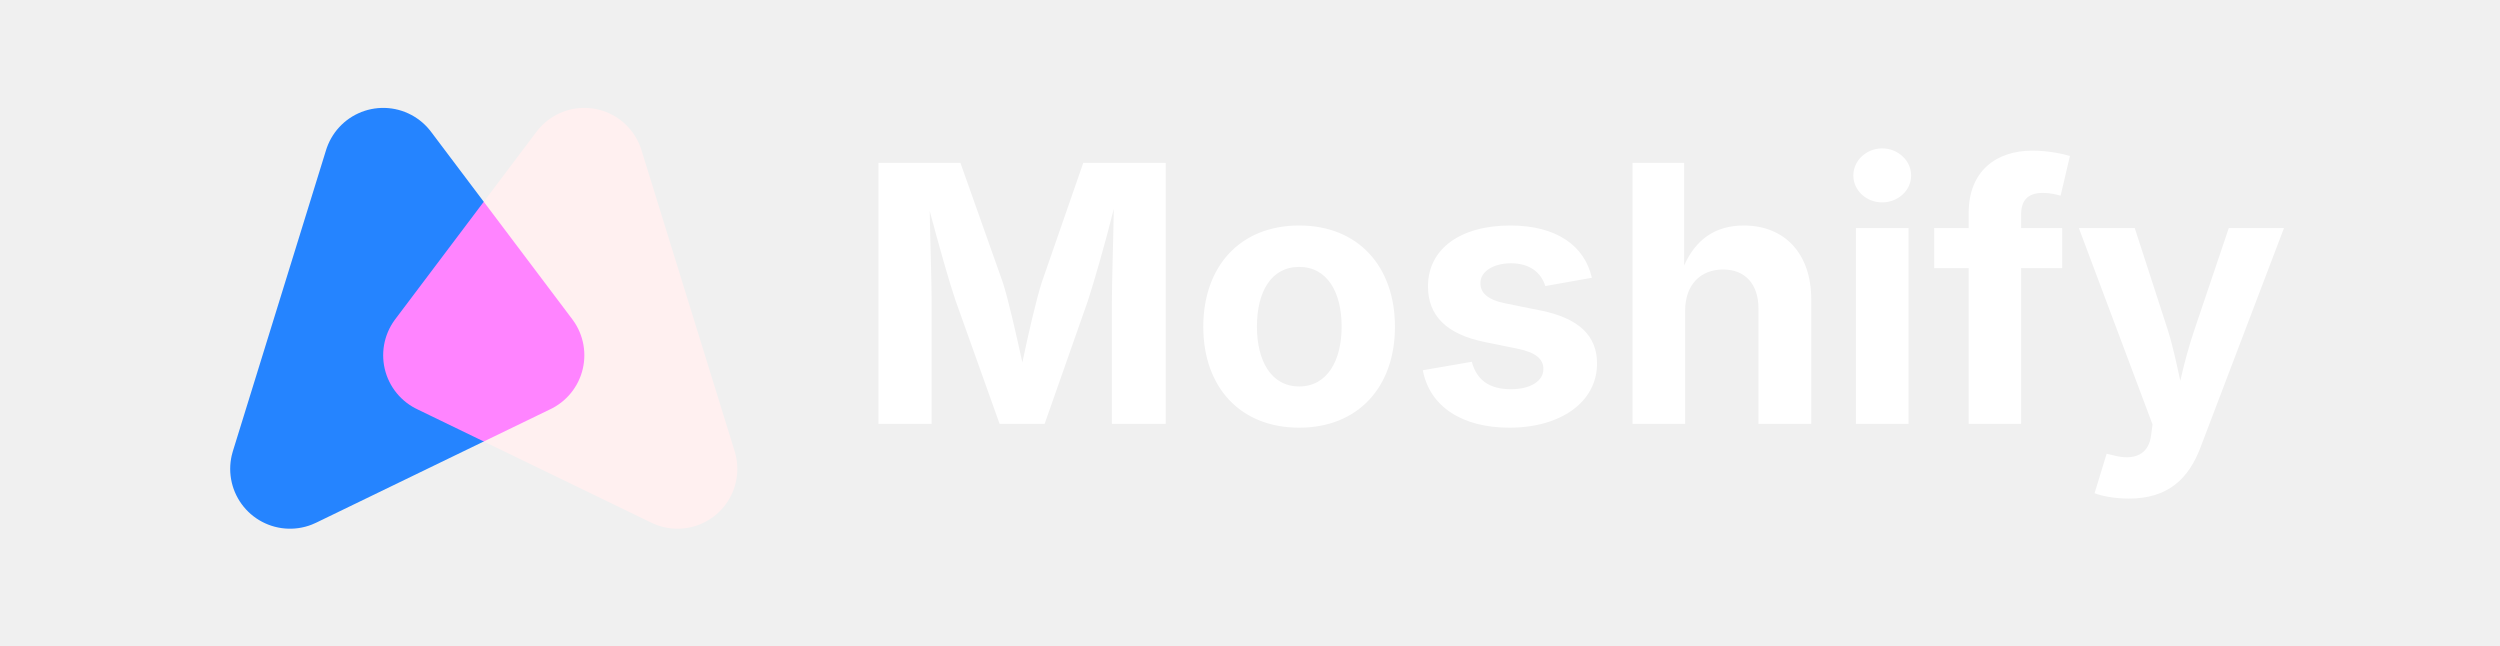
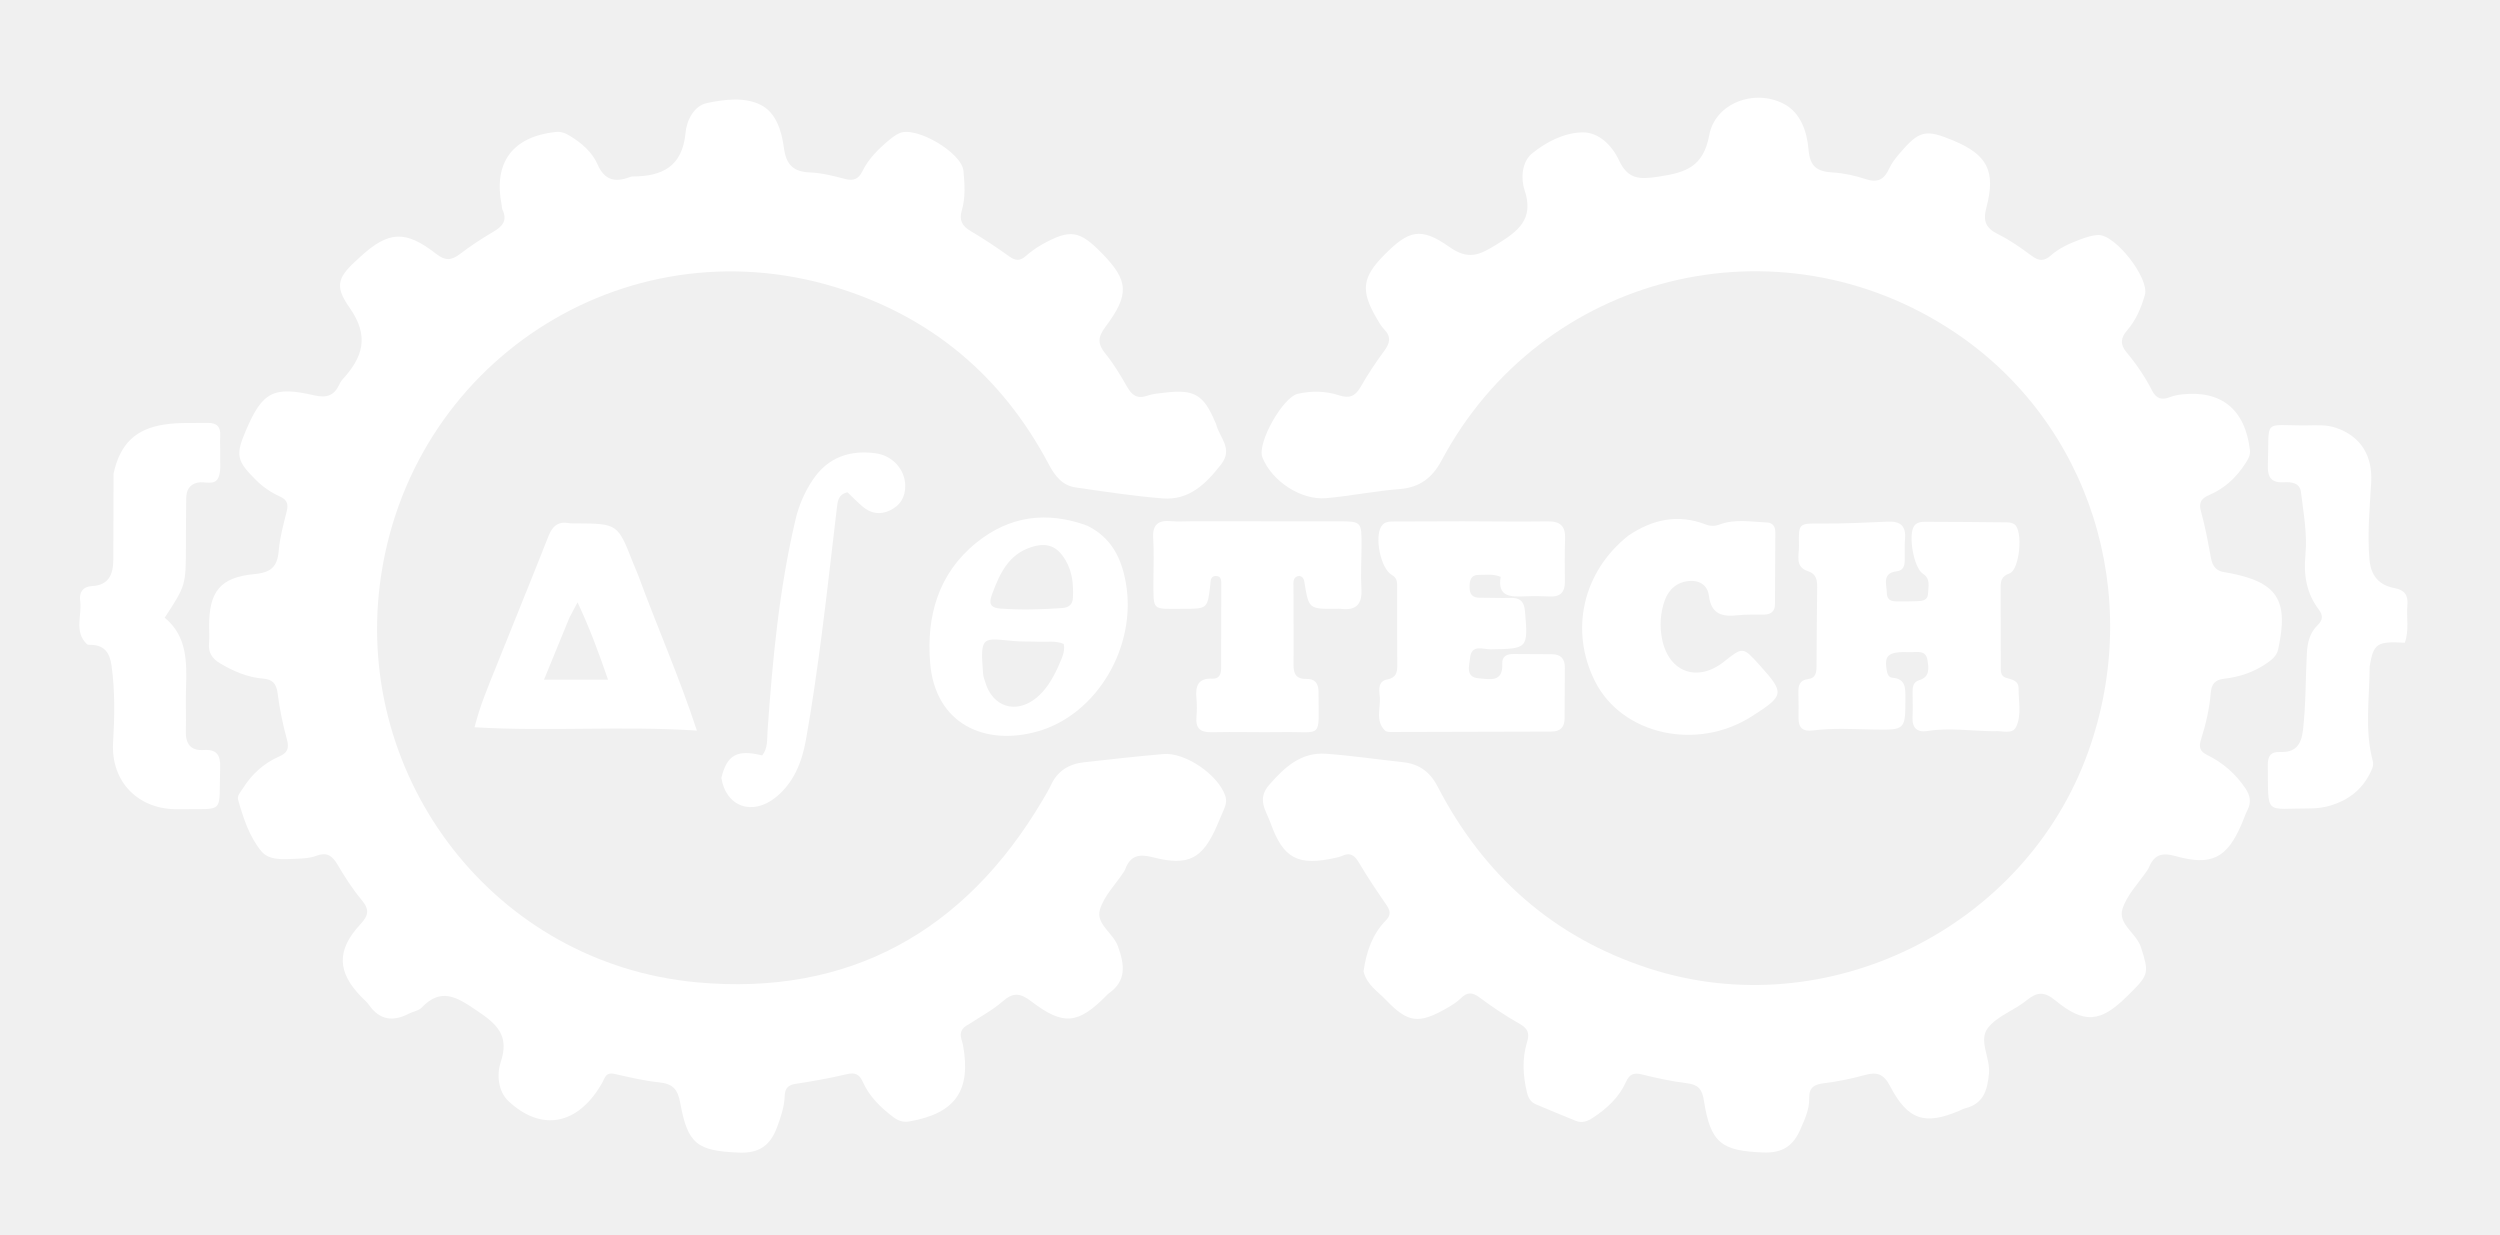
- <svg xmlns="http://www.w3.org/2000/svg" width="209" height="54" viewBox="0 0 209 54">
-   <defs>
-     <style>
-       .cls-1 {
-         fill: #2584ff;
-         stroke: #2584ff;
-       }
- 
-       .cls-1, .cls-2 {
-         stroke-linecap: round;
-         stroke-linejoin: round;
-         stroke-width: 10px;
-         fill-rule: evenodd;
-       }
- 
-       .cls-2 {
-         fill: #ff3400;
-         stroke: #ff3400;
-         mix-blend-mode: lighten;
-       }
- 
-       .cls-3 {
-         font-size: 32.498px;
-         fill: #fff;
-         font-family: Inter;
-         font-weight: 700;
-       }
-     </style>
-   </defs>
-   <path id="Polygon_1_copy_2" data-name="Polygon 1 copy 2" class="cls-1" d="M43.851,29.7L24.244,39.2,32.037,14.02Z" />
-   <path id="Polygon_1_copy_2-2" data-name="Polygon 1 copy 2" class="cls-2" d="M37.033,29.7L56.64,39.2,48.847,14.02Z" />
-   <text id="Moshify" class="cls-3" transform="translate(71.466 35.437) scale(0.923)">Moshify</text>
+ <svg xmlns="http://www.w3.org/2000/svg" version="1.1" id="Layer_1" x="0px" y="0px" width="100%" viewBox="110 310 810 400" enable-background="new 0 0 1024 1024" xml:space="preserve">
+   <path fill="#FFFFFF" opacity="1" stroke="none" d=" M423.789,641.933   C421.521,643.073 420.904,644.609 421.483,646.667   C421.663,647.309 421.894,647.941 422.013,648.594   C424.703,663.392 419.539,670.722 404.655,673.343   C402.687,673.69 401.07,673.175 399.526,672.014   C395.346,668.869 391.657,665.288 389.492,660.431   C388.432,658.055 387.031,657.405 384.383,658.031   C378.885,659.331 373.303,660.325 367.716,661.183   C365.209,661.568 364.323,662.758 364.237,665.122   C364.108,668.657 362.974,671.972 361.75,675.262   C359.597,681.049 356.068,683.741 349.325,683.444   C336.048,682.859 332.812,680.864 330.379,667.268   C329.581,662.806 327.864,661.128 323.556,660.684   C318.777,660.193 314.05,659.067 309.351,657.998   C307.569,657.593 306.51,657.839 305.75,659.537   C305.208,660.747 304.511,661.899 303.779,663.008   C296.089,674.659 284.969,676.301 274.784,666.806   C271.306,663.564 270.923,658.038 272.235,654.116   C275.178,645.318 270.863,641.719 264.321,637.315   C257.972,633.041 252.924,629.831 246.562,636.515   C245.608,637.517 243.839,637.705 242.516,638.4   C237.358,641.109 232.98,640.544 229.504,635.543   C228.847,634.597 227.91,633.844 227.095,633.01   C219.244,624.983 218.96,617.847 226.752,609.484   C229.478,606.559 229.75,604.66 227.151,601.565   C224.167,598.012 221.66,594.015 219.281,590.012   C217.573,587.139 215.767,586.013 212.42,587.3   C210.462,588.054 208.191,588.145 206.049,588.238   C202.046,588.412 197.254,588.911 194.698,585.829   C190.794,581.124 188.833,575.068 187.143,569.127   C186.764,567.795 187.933,566.649 188.631,565.526   C191.525,560.869 195.435,557.308 200.449,555.102   C203.048,553.959 203.777,552.57 202.983,549.667   C201.625,544.707 200.579,539.622 199.933,534.523   C199.537,531.404 198.188,530.108 195.272,529.874   C190.177,529.465 185.644,527.5 181.289,524.913   C178.71,523.382 177.444,521.422 177.72,518.386   C177.886,516.568 177.759,514.722 177.755,512.889   C177.727,501.741 181.278,497.045 192.413,496.011   C197.944,495.497 199.882,493.539 200.318,488.347   C200.678,484.069 201.851,479.838 202.905,475.647   C203.499,473.285 202.961,471.885 200.717,470.88   C197.815,469.581 195.205,467.792 192.93,465.53   C186.628,459.261 186.255,457.448 189.712,449.378   C194.998,437.036 198.529,435.032 211.771,438.084   C215.791,439.011 218.181,438.237 219.886,434.679   C220.172,434.081 220.497,433.467 220.939,432.984   C227.532,425.767 229.843,419.011 223.218,409.622   C218.01,402.241 219.695,399.546 226.484,393.425   C226.608,393.314 226.734,393.204 226.857,393.092   C235.856,384.88 241.367,384.484 251.224,392.188   C254.225,394.534 256.177,394.463 258.982,392.324   C262.416,389.704 266.055,387.315 269.784,385.131   C272.747,383.396 274.487,381.497 272.807,377.948   C272.601,377.513 272.639,376.967 272.542,376.477   C269.805,362.723 276.011,354.309 289.99,352.756   C291.777,352.557 293.247,353.157 294.693,354.045   C298.46,356.36 301.864,359.266 303.61,363.27   C305.852,368.412 309.248,369.16 313.949,367.418   C314.26,367.303 314.594,367.181 314.917,367.18   C324.521,367.151 331.112,364.025 332.116,352.99   C332.462,349.187 334.724,344.279 339.122,343.369   C344.742,342.205 351.109,341.377 356.321,343.904   C361.479,346.407 363.261,352.467 363.98,357.883   C364.714,363.409 367.04,365.671 372.511,365.881   C376.296,366.027 380.093,367.004 383.787,367.98   C386.559,368.713 388.196,367.982 389.422,365.478   C391.365,361.513 394.439,358.441 397.766,355.633   C398.904,354.672 400.128,353.702 401.478,353.124   C406.89,350.81 421.607,359.458 422.161,365.372   C422.564,369.669 422.86,374.036 421.601,378.281   C420.699,381.324 421.729,383.242 424.466,384.85   C428.767,387.378 432.927,390.169 436.988,393.07   C438.938,394.463 440.423,394.642 442.278,393.027   C443.902,391.614 445.666,390.295 447.543,389.25   C456.753,384.123 459.723,384.593 467.043,392.08   C475.661,400.896 476.049,405.381 468.147,415.923   C465.679,419.215 465.563,421.399 468.126,424.547   C470.844,427.885 473.079,431.653 475.228,435.404   C476.786,438.124 478.525,439.31 481.702,438.212   C483.563,437.569 485.615,437.426 487.596,437.195   C496.939,436.104 499.968,437.896 503.653,446.599   C503.783,446.906 503.976,447.195 504.053,447.513   C505.084,451.737 509.613,455.344 505.674,460.415   C500.775,466.721 495.314,472.16 486.729,471.485   C477.287,470.744 467.894,469.292 458.511,467.929   C454.186,467.3 451.789,464.202 449.803,460.445   C434.649,431.776 411.525,412.4 380.557,403.003   C311.809,382.142 242.12,427.882 233.086,499.28   C225.098,562.412 270.17,622.225 335.805,628.277   C384.98,632.811 422.692,611.877 447.885,569.103   C448.815,567.524 449.77,565.949 450.543,564.292   C452.657,559.763 456.36,557.526 461.134,556.985   C469.729,556.011 478.33,555.064 486.946,554.309   C494.046,553.687 504.758,561.083 506.998,567.884   C507.44,569.224 507.277,570.511 506.744,571.777   C505.968,573.619 505.193,575.461 504.401,577.297   C499.694,588.203 495.179,590.758 483.559,587.759   C478.939,586.567 476.229,587.242 474.558,591.65   C474.441,591.959 474.273,592.255 474.09,592.532   C471.428,596.561 467.708,600.271 466.378,604.698   C464.971,609.382 470.664,612.267 472.224,616.614   C474.404,622.69 475.063,627.843 469.078,631.975   C468.809,632.161 468.605,632.442 468.37,632.679   C459.327,641.814 454.503,642.384 444.137,634.439   C440.54,631.682 438.243,631.478 434.838,634.466   C431.614,637.295 427.712,639.351 423.789,641.933  z" />
+   <path fill="#FFFFFF" opacity="1" stroke="none" d=" M551.788,624.73   C552.708,618.28 554.66,612.649 559.031,608.201   C560.91,606.289 560.351,604.864 559.069,602.999   C556.052,598.609 553.057,594.187 550.359,589.599   C548.95,587.203 547.529,586.03 544.81,587.317   C544.215,587.599 543.547,587.745 542.898,587.892   C530.567,590.699 525.798,588.237 521.664,576.671   C520.238,572.678 517.105,568.991 521.21,564.298   C526.258,558.525 531.538,553.625 539.69,554.22   C547.98,554.826 556.224,556.05 564.495,556.937   C569.718,557.498 573.267,559.982 575.758,564.788   C590.7,593.618 613.291,613.739 644.365,623.797   C701.919,642.428 766.035,610.757 786.541,553.692   C804.843,502.758 787.127,446.973 743.347,417.68   C686.128,379.395 609.465,398.488 577.088,459.16   C574.087,464.785 570.018,467.956 563.444,468.462   C555.495,469.074 547.628,470.703 539.682,471.403   C531.455,472.128 522.042,465.837 519.021,458.194   C517.193,453.57 525.651,438.64 530.531,437.578   C535.055,436.593 539.532,436.663 543.856,438.086   C547.15,439.17 549.096,438.413 550.813,435.409   C553.123,431.366 555.708,427.454 558.479,423.711   C560.333,421.207 560.836,419.152 558.496,416.738   C557.469,415.679 556.722,414.321 555.969,413.028   C550.794,404.139 551.344,399.82 558.521,392.58   C566.42,384.61 570.31,383.452 579.578,389.995   C585.679,394.302 589.239,392.701 594.672,389.353   C601.759,384.985 607.194,381.176 603.932,371.48   C602.673,367.74 603.138,362.386 606.352,359.752   C610.918,356.009 616.739,353.01 622.651,352.889   C628.002,352.779 632.324,357.163 634.486,361.815   C637.444,368.179 641.159,368.175 647.423,367.225   C656.183,365.897 661.888,364.114 663.805,353.747   C665.72,343.392 678.495,338.651 688.011,343.681   C693.518,346.592 695.49,352.774 695.973,358.56   C696.433,364.076 698.871,365.603 703.803,365.883   C707.422,366.089 711.093,366.917 714.55,368.049   C718.375,369.301 720.495,368.143 722.067,364.662   C722.874,362.874 724.152,361.246 725.441,359.738   C731.856,352.232 733.891,351.776 742.922,355.556   C753.862,360.134 756.711,365.417 753.593,377.233   C752.424,381.663 753.377,383.884 757.349,385.863   C761.201,387.781 764.801,390.294 768.258,392.885   C770.541,394.596 772.299,394.697 774.409,392.823   C777.19,390.352 780.568,388.855 784.009,387.58   C785.869,386.891 787.849,386.225 789.8,386.141   C795.344,385.9 806.469,400.193 804.949,405.536   C803.757,409.724 802.057,413.739 799.165,417.069   C797.089,419.461 796.863,421.599 798.98,424.126   C802.197,427.963 805.006,432.121 807.292,436.577   C808.64,439.204 810.411,439.692 813.008,438.684   C814.234,438.208 815.574,437.937 816.887,437.791   C829.736,436.36 837.414,442.661 838.968,455.774   C839.19,457.643 838.27,458.996 837.374,460.365   C834.483,464.783 830.725,468.272 825.831,470.36   C823.326,471.428 822.279,472.71 823.117,475.703   C824.504,480.656 825.412,485.752 826.357,490.819   C826.846,493.441 828.08,495.072 830.804,495.398   C831.134,495.438 831.459,495.518 831.786,495.578   C847.858,498.521 851.651,504.311 848.124,520.372   C847.685,522.37 846.366,523.5 844.867,524.584   C840.575,527.69 835.711,529.334 830.513,529.929   C827.661,530.256 826.522,531.665 826.291,534.448   C825.862,539.604 824.699,544.654 823.135,549.571   C822.326,552.115 822.772,553.47 825.249,554.684   C830.26,557.139 834.362,560.743 837.516,565.426   C839.06,567.717 839.461,569.918 838.194,572.437   C837.447,573.921 836.921,575.514 836.263,577.045   C831.558,587.993 826.566,590.661 814.86,587.37   C810.385,586.112 807.899,587.002 806.241,591.086   C806.117,591.392 805.924,591.673 805.739,591.95   C802.96,596.103 799.116,599.92 797.681,604.494   C796.138,609.412 802.196,612.325 803.667,616.92   C806.179,624.759 806.319,625.742 800.629,631.337   C800.154,631.805 799.682,632.275 799.21,632.746   C790.64,641.288 785.304,641.845 775.944,634.146   C772.317,631.162 769.992,631.364 766.573,634.149   C762.587,637.396 757.025,639.192 754.062,643.078   C750.949,647.163 754.923,652.741 754.428,657.851   C753.896,663.343 752.622,667.606 746.711,669.093   C746.073,669.254 745.481,669.599 744.868,669.86   C733.665,674.643 728.147,672.946 722.39,661.911   C720.295,657.895 718.101,657.228 714.149,658.323   C709.829,659.52 705.388,660.426 700.94,660.968   C697.73,661.359 696.092,662.398 696.178,665.869   C696.267,669.439 694.738,672.66 693.34,675.883   C691.056,681.148 687.645,683.633 681.392,683.406   C667.775,682.91 664.193,680.387 662.058,666.542   C661.492,662.874 660.209,661.414 656.58,660.971   C651.637,660.367 646.731,659.293 641.89,658.096   C639.27,657.448 637.92,658.099 636.832,660.523   C634.579,665.544 630.676,669.135 626.143,672.129   C624.37,673.299 622.585,673.982 620.517,673.139   C616.199,671.379 611.886,669.605 607.592,667.785   C605.929,667.08 605.155,665.688 604.737,663.946   C603.432,658.503 603.106,653.035 604.765,647.659   C605.663,644.75 605.006,643.204 602.3,641.68   C597.815,639.155 593.506,636.261 589.373,633.185   C587.046,631.454 585.406,631.367 583.346,633.409   C582.065,634.68 580.455,635.669 578.874,636.578   C569.657,641.88 566.212,641.479 558.961,633.897   C556.363,631.18 552.876,629.118 551.788,624.73  z" />
+   <path fill="#FFFFFF" opacity="1" stroke="none" d=" M755.948,546.92   C748.504,546.855 741.544,545.698 734.55,546.845   C731.273,547.383 729.5,545.958 729.664,542.409   C729.787,539.751 729.687,537.082 729.678,534.418   C729.672,532.694 729.768,531 731.804,530.389   C735.42,529.304 734.89,526.365 734.488,523.819   C733.958,520.464 730.996,521.367 728.837,521.291   C721.913,521.049 720.469,522.214 721.265,526.96   C721.472,528.198 721.796,529.476 723.123,529.582   C727.423,529.927 727.351,532.839 727.35,536.018   C727.348,546.6 727.398,546.542 716.833,546.357   C710.346,546.244 703.84,545.831 697.376,546.669   C694.121,547.091 692.678,545.816 692.718,542.598   C692.751,539.935 692.767,537.269 692.676,534.608   C692.593,532.204 692.998,530.354 695.911,529.996   C698.247,529.709 698.55,527.96 698.554,525.921   C698.569,517.434 698.698,508.948 698.764,500.461   C698.782,498.062 698.623,495.98 695.641,494.998   C691.459,493.621 692.941,489.759 692.871,486.827   C692.693,479.378 692.807,479.576 700.241,479.628   C707.389,479.678 714.543,479.325 721.689,479.009   C725.718,478.831 727.582,480.42 727.226,484.569   C727.027,486.884 727.187,489.228 727.139,491.558   C727.102,493.34 726.705,494.853 724.503,495.111   C719.693,495.674 721.291,499.416 721.328,502.092   C721.373,505.295 724.06,504.809 726.177,504.847   C727.675,504.873 729.174,504.831 730.672,504.791   C732.542,504.741 734.632,504.761 734.69,502.189   C734.74,499.995 735.605,497.559 733.012,495.886   C729.985,493.931 728.148,483.027 730.245,480.329   C731.162,479.149 732.557,479.058 733.874,479.061   C742.691,479.085 751.508,479.145 760.324,479.245   C761.12,479.255 762.053,479.433 762.682,479.875   C765.552,481.893 764.381,494.679 761.069,495.797   C758.551,496.646 758.204,498.195 758.209,500.319   C758.23,508.811 758.223,517.302 758.258,525.793   C758.265,527.267 758.074,529.008 759.899,529.59   C761.818,530.203 764.044,530.405 764.022,533.083   C763.988,537.219 765.042,541.578 763.273,545.417   C762.021,548.135 758.788,546.641 755.948,546.92  z" />
+   <path fill="#FFFFFF" opacity="1" stroke="none" d=" M584,478.898   C593.492,478.922 602.484,479.049 611.474,478.925   C615.524,478.868 617.25,480.477 617.093,484.546   C616.913,489.201 616.997,493.868 617.021,498.53   C617.039,501.847 615.543,503.429 612.143,503.26   C609.485,503.129 606.812,503.101 604.153,503.214   C599.487,503.413 595.059,503.451 596.23,496.901   C593.646,495.844 591.466,496.31 589.331,496.257   C586.548,496.187 586.136,498.015 586.14,500.247   C586.143,502.47 587.038,503.671 589.392,503.659   C592.721,503.642 596.054,503.817 599.379,503.721   C602.458,503.632 603.821,504.842 604.094,508.029   C605.132,520.128 605.045,520.212 593,520.384   C590.572,520.418 586.725,518.622 586.303,523.184   C586.073,525.671 584.654,529.421 589.175,529.787   C592.615,530.066 597.045,531.193 596.732,525.051   C596.61,522.665 598.202,521.894 600.298,521.898   C604.46,521.904 608.622,521.972 612.784,521.965   C615.715,521.96 617.024,523.45 617.008,526.291   C616.976,531.786 616.953,537.28 616.928,542.774   C616.915,545.635 615.519,547.026 612.62,547.031   C595.47,547.064 578.32,547.134 561.169,547.164   C560.356,547.166 559.261,547.201 558.775,546.729   C555.393,543.444 557.492,539.192 557.02,535.386   C556.761,533.297 556.561,530.682 559.467,530.138   C562.292,529.608 562.739,527.965 562.714,525.515   C562.628,517.191 562.693,508.864 562.666,500.539   C562.661,498.921 562.861,497.342 560.94,496.263   C557.339,494.24 555.288,484.078 557.555,480.537   C558.64,478.842 560.385,478.975 562.02,478.964   C569.18,478.911 576.34,478.915 584,478.898  z" />
+   <path fill="#FFFFFF" opacity="1" stroke="none" d=" M146.788,463.446   C148.937,453.641 154.043,448.947 163.346,447.532   C167.994,446.825 172.646,447.114 177.3,447.024   C180.271,446.966 181.541,448.309 181.352,451.275   C181.225,453.264 181.395,455.271 181.335,457.266   C181.259,459.749 181.694,462.482 180.799,464.649   C179.614,467.519 176.362,465.86 174.054,466.362   C171.215,466.98 170.372,468.988 170.333,471.513   C170.253,476.673 170.253,481.834 170.239,486.995   C170.203,499.653 170.207,499.653 163.365,510.135   C170.75,516.187 170.535,524.713 170.261,533.302   C170.119,537.793 170.351,542.295 170.211,546.786   C170.083,550.88 171.66,553.282 175.967,553.002   C180.143,552.73 181.465,554.551 181.335,558.6   C180.831,574.257 183.283,571.899 167.78,572.189   C154.791,572.431 145.882,563.274 146.64,550.578   C147.134,542.296 147.289,533.948 146.137,525.649   C145.587,521.685 143.957,519.063 139.599,518.935   C139.105,518.92 138.44,518.977 138.148,518.696   C133.882,514.583 136.655,509.321 135.972,504.615   C135.586,501.962 136.865,500.033 139.818,499.885   C145.335,499.608 146.682,495.984 146.711,491.36   C146.769,482.205 146.754,473.05 146.788,463.446  z" />
+   <path fill="#FFFFFF" opacity="1" stroke="none" d=" M877.773,525.92   C877.714,536.426 876.102,546.563 878.779,556.552   C879.202,558.134 878.415,559.506 877.741,560.82   C875.085,565.994 870.755,569.242 865.313,570.929   C863.121,571.608 860.73,571.934 858.431,571.929   C843.594,571.897 844.96,574.574 844.77,557.955   C844.737,555.114 845.585,553.532 848.72,553.649   C853.604,553.832 855.591,551.541 856.172,546.499   C857.127,538.216 856.98,529.923 857.423,521.643   C857.61,518.145 858.386,515.034 860.87,512.59   C862.633,510.855 862.748,509.434 861.246,507.434   C857.277,502.145 856.324,496.378 856.964,489.629   C857.595,482.964 856.322,476.076 855.491,469.335   C855.139,466.483 852.431,466.094 849.98,466.252   C846.088,466.502 844.645,464.766 844.783,460.916   C845.348,445.198 842.772,447.972 857.546,447.823   C860.69,447.792 863.836,447.569 866.936,448.64   C875.01,451.43 878.755,457.77 878.263,466.324   C877.787,474.604 876.989,482.891 877.706,491.244   C878.166,496.605 880.846,499.599 885.767,500.527   C889.14,501.164 890.265,502.88 889.994,506.023   C889.643,510.094 890.624,514.283 889.144,518.246   C880.114,517.745 879.034,518.454 877.773,525.92  z" />
+   <path fill="#FFFFFF" opacity="1" stroke="none" d=" M637.62,483.514   C645.579,478.177 653.729,476.517 662.551,479.892   C664.178,480.514 665.544,480.54 667.29,479.897   C672.262,478.067 677.474,479.079 682.591,479.297   C684.336,479.371 685.211,480.645 685.207,482.37   C685.188,490.189 685.154,498.009 685.088,505.828   C685.069,508.088 683.754,509.092 681.577,509.13   C678.749,509.178 675.896,509.023 673.097,509.34   C668.038,509.915 664.424,509.069 663.678,502.976   C663.313,499.995 661.071,498.048 657.622,498.223   C653.435,498.435 650.688,500.935 649.406,504.46   C647.928,508.523 647.653,512.954 648.56,517.276   C650.786,527.874 660.037,531.147 668.536,524.406   C674.71,519.508 674.71,519.508 680.11,525.502   C688.299,534.591 688.188,535.317 677.562,542.106   C659.757,553.482 635.49,548.057 626.785,530.755   C618.507,514.302 622.768,495.27 637.62,483.514  z" />
+   <path fill="#FFFFFF" opacity="1" stroke="none" d=" M496.021,478.896   C512.175,478.895 527.833,478.873 543.492,478.907   C551.151,478.924 551.164,478.973 551.14,486.846   C551.126,491.51 550.827,496.189 551.102,500.834   C551.404,505.951 549.215,507.887 544.32,507.26   C543.829,507.197 543.322,507.259 542.822,507.262   C534.029,507.31 534.027,507.311 532.603,498.469   C532.462,497.595 532.15,496.874 531.006,496.592   C528.72,496.833 529.093,498.775 529.089,500.345   C529.068,508.673 529.186,517.003 529.103,525.33   C529.073,528.381 530.007,530.063 533.343,529.973   C536.005,529.902 537.201,531.42 537.202,534.074   C537.206,549.785 538.82,546.986 525.5,547.2   C517.84,547.323 510.173,547.069 502.514,547.24   C498.801,547.322 497.329,545.898 497.652,542.243   C497.827,540.26 497.826,538.234 497.643,536.252   C497.282,532.354 498.099,529.654 502.827,529.882   C504.958,529.985 505.636,528.532 505.639,526.593   C505.65,517.598 505.705,508.603 505.694,499.609   C505.693,498.336 505.849,496.608 503.94,496.619   C502.083,496.63 502.274,498.328 502.124,499.617   C501.233,507.244 501.233,507.264 493.244,507.257   C483.033,507.248 483.739,508.238 483.711,497.932   C483.699,493.435 483.935,488.922 483.637,484.444   C483.336,479.911 485.32,478.445 489.532,478.861   C491.511,479.057 493.526,478.897 496.021,478.896  z" />
+   <path fill="#FFFFFF" opacity="1" stroke="none" d=" M316.766,496.355   C322.944,513.17 330.046,529.238 335.792,546.711   C311.481,545.119 287.998,547.071 263.756,545.636   C265.5,538.662 268.049,532.75 270.418,526.8   C276.136,512.438 282.04,498.149 287.684,483.758   C288.987,480.435 290.832,478.842 294.409,479.498   C295.056,479.616 295.737,479.569 296.401,479.573   C310.134,479.644 310.132,479.644 315.092,492.31   C315.577,493.548 316.102,494.771 316.766,496.355  M294.5,510.112   C291.818,516.654 289.135,523.197 286.258,530.215   C293.507,530.215 299.852,530.215 306.999,530.215   C304.014,521.524 301.085,513.586 297.128,505.157   C296.046,507.188 295.437,508.333 294.5,510.112  z" />
+   <path fill="#FFFFFF" opacity="1" stroke="none" d=" M462.334,480.344   C470.239,484.323 473.385,490.942 474.784,498.887   C478.398,519.427 465.477,541.476 446.252,546.955   C429.042,551.86 412.937,544.532 411.357,524.688   C410.157,509.623 413.977,495.832 426.341,485.834   C437.035,477.188 449.067,475.488 462.334,480.344  M452.757,526.234   C453.671,523.8 455.238,521.525 454.654,518.651   C452.071,517.502 449.387,518.043 446.776,517.93   C443.961,517.809 441.128,517.937 438.327,517.683   C428.303,516.773 427.479,515.781 428.544,528.489   C428.612,529.301 428.951,530.093 429.18,530.889   C431.537,539.091 439.186,541.501 445.786,536.097   C448.804,533.625 450.793,530.38 452.757,526.234  M431.382,502.675   C430.401,505.381 430.667,506.926 434.206,507.182   C440.869,507.665 447.491,507.482 454.126,507.006   C456.222,506.856 457.53,505.938 457.631,503.637   C457.818,499.423 457.469,495.323 455.285,491.59   C452.501,486.832 449.128,485.61 443.975,487.324   C436.852,489.692 433.964,495.602 431.382,502.675  z" />
+   <path fill="#FFFFFF" opacity="1" stroke="none" d=" M343.722,562.047   C345.538,554.515 348.885,552.742 356.949,554.766   C358.836,552.425 358.491,549.574 358.686,546.806   C360.304,523.755 362.447,500.768 367.778,478.212   C368.855,473.653 370.721,469.372 373.343,465.462   C378.255,458.139 385.332,455.731 393.74,456.868   C399.282,457.618 403.281,462.255 403.301,467.401   C403.316,471.089 401.713,473.758 398.349,475.365   C395.124,476.905 392.167,476.381 389.52,474.159   C387.755,472.678 386.158,470.998 384.581,469.497   C381.493,470.21 381.393,472.546 381.14,474.632   C379.499,488.155 378.053,501.704 376.285,515.21   C374.775,526.742 373.176,538.275 371.122,549.719   C369.849,556.816 367.253,563.559 361.332,568.338   C353.837,574.387 345.259,571.497 343.722,562.047  z" />
</svg>
